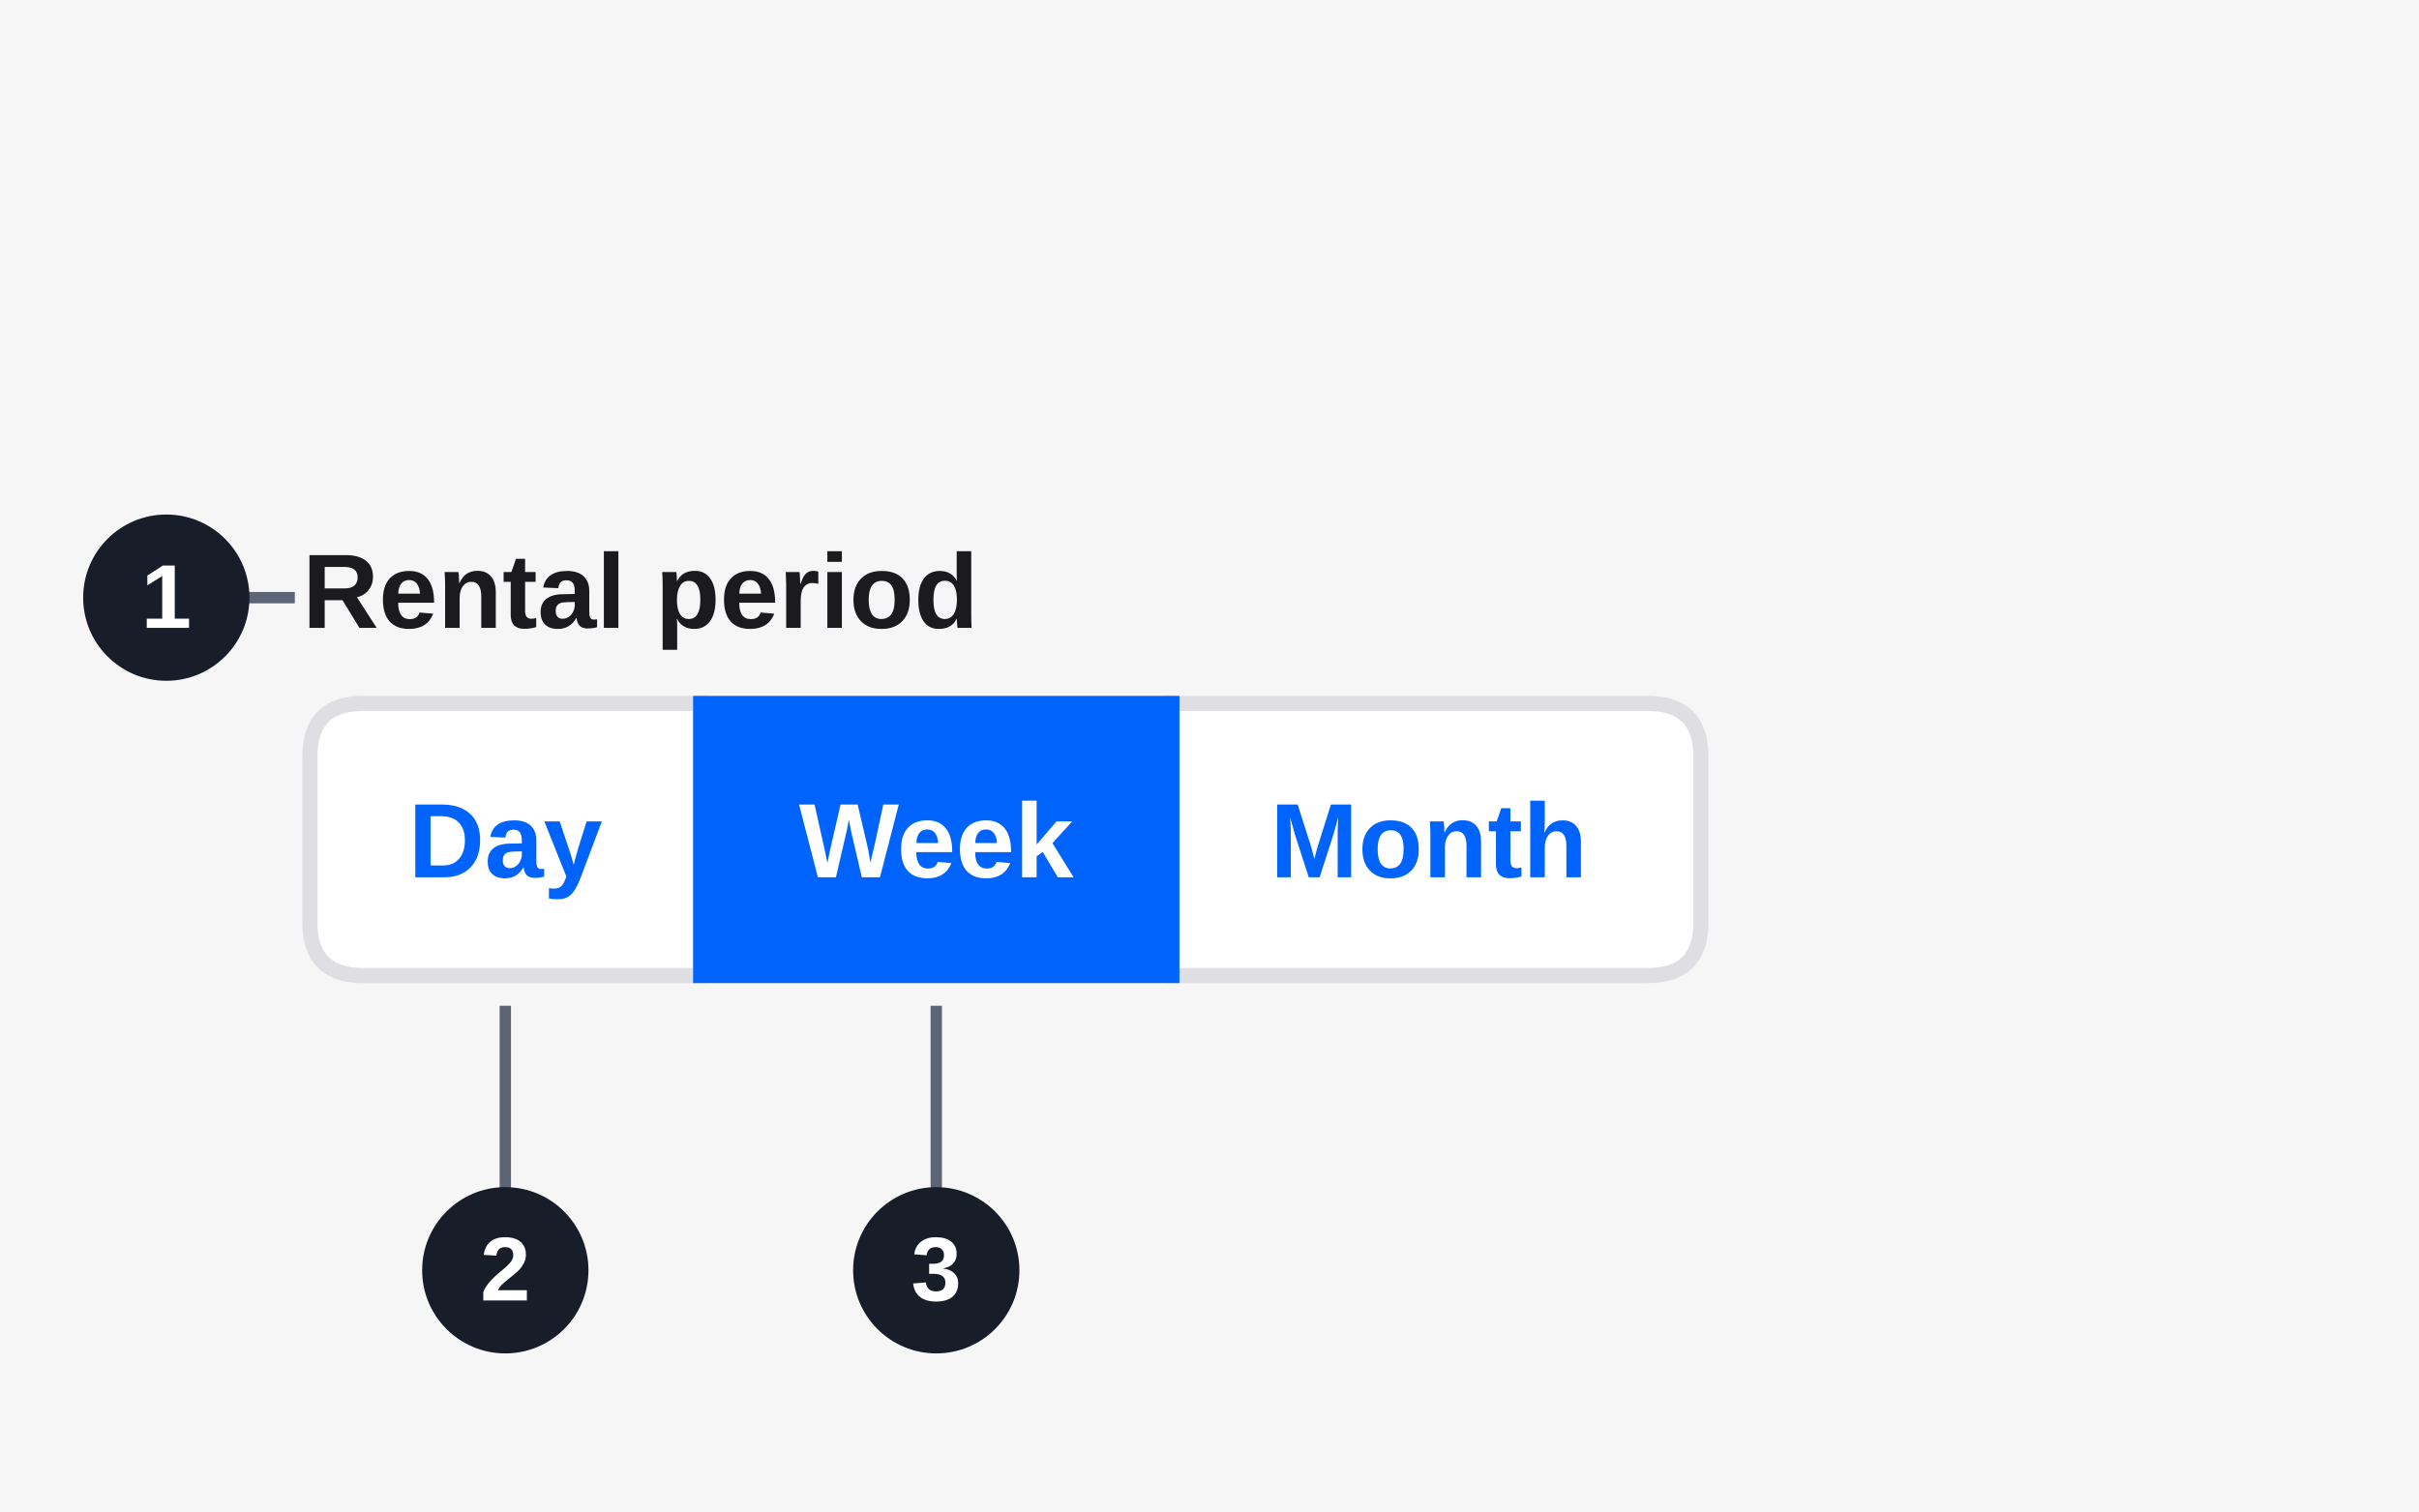
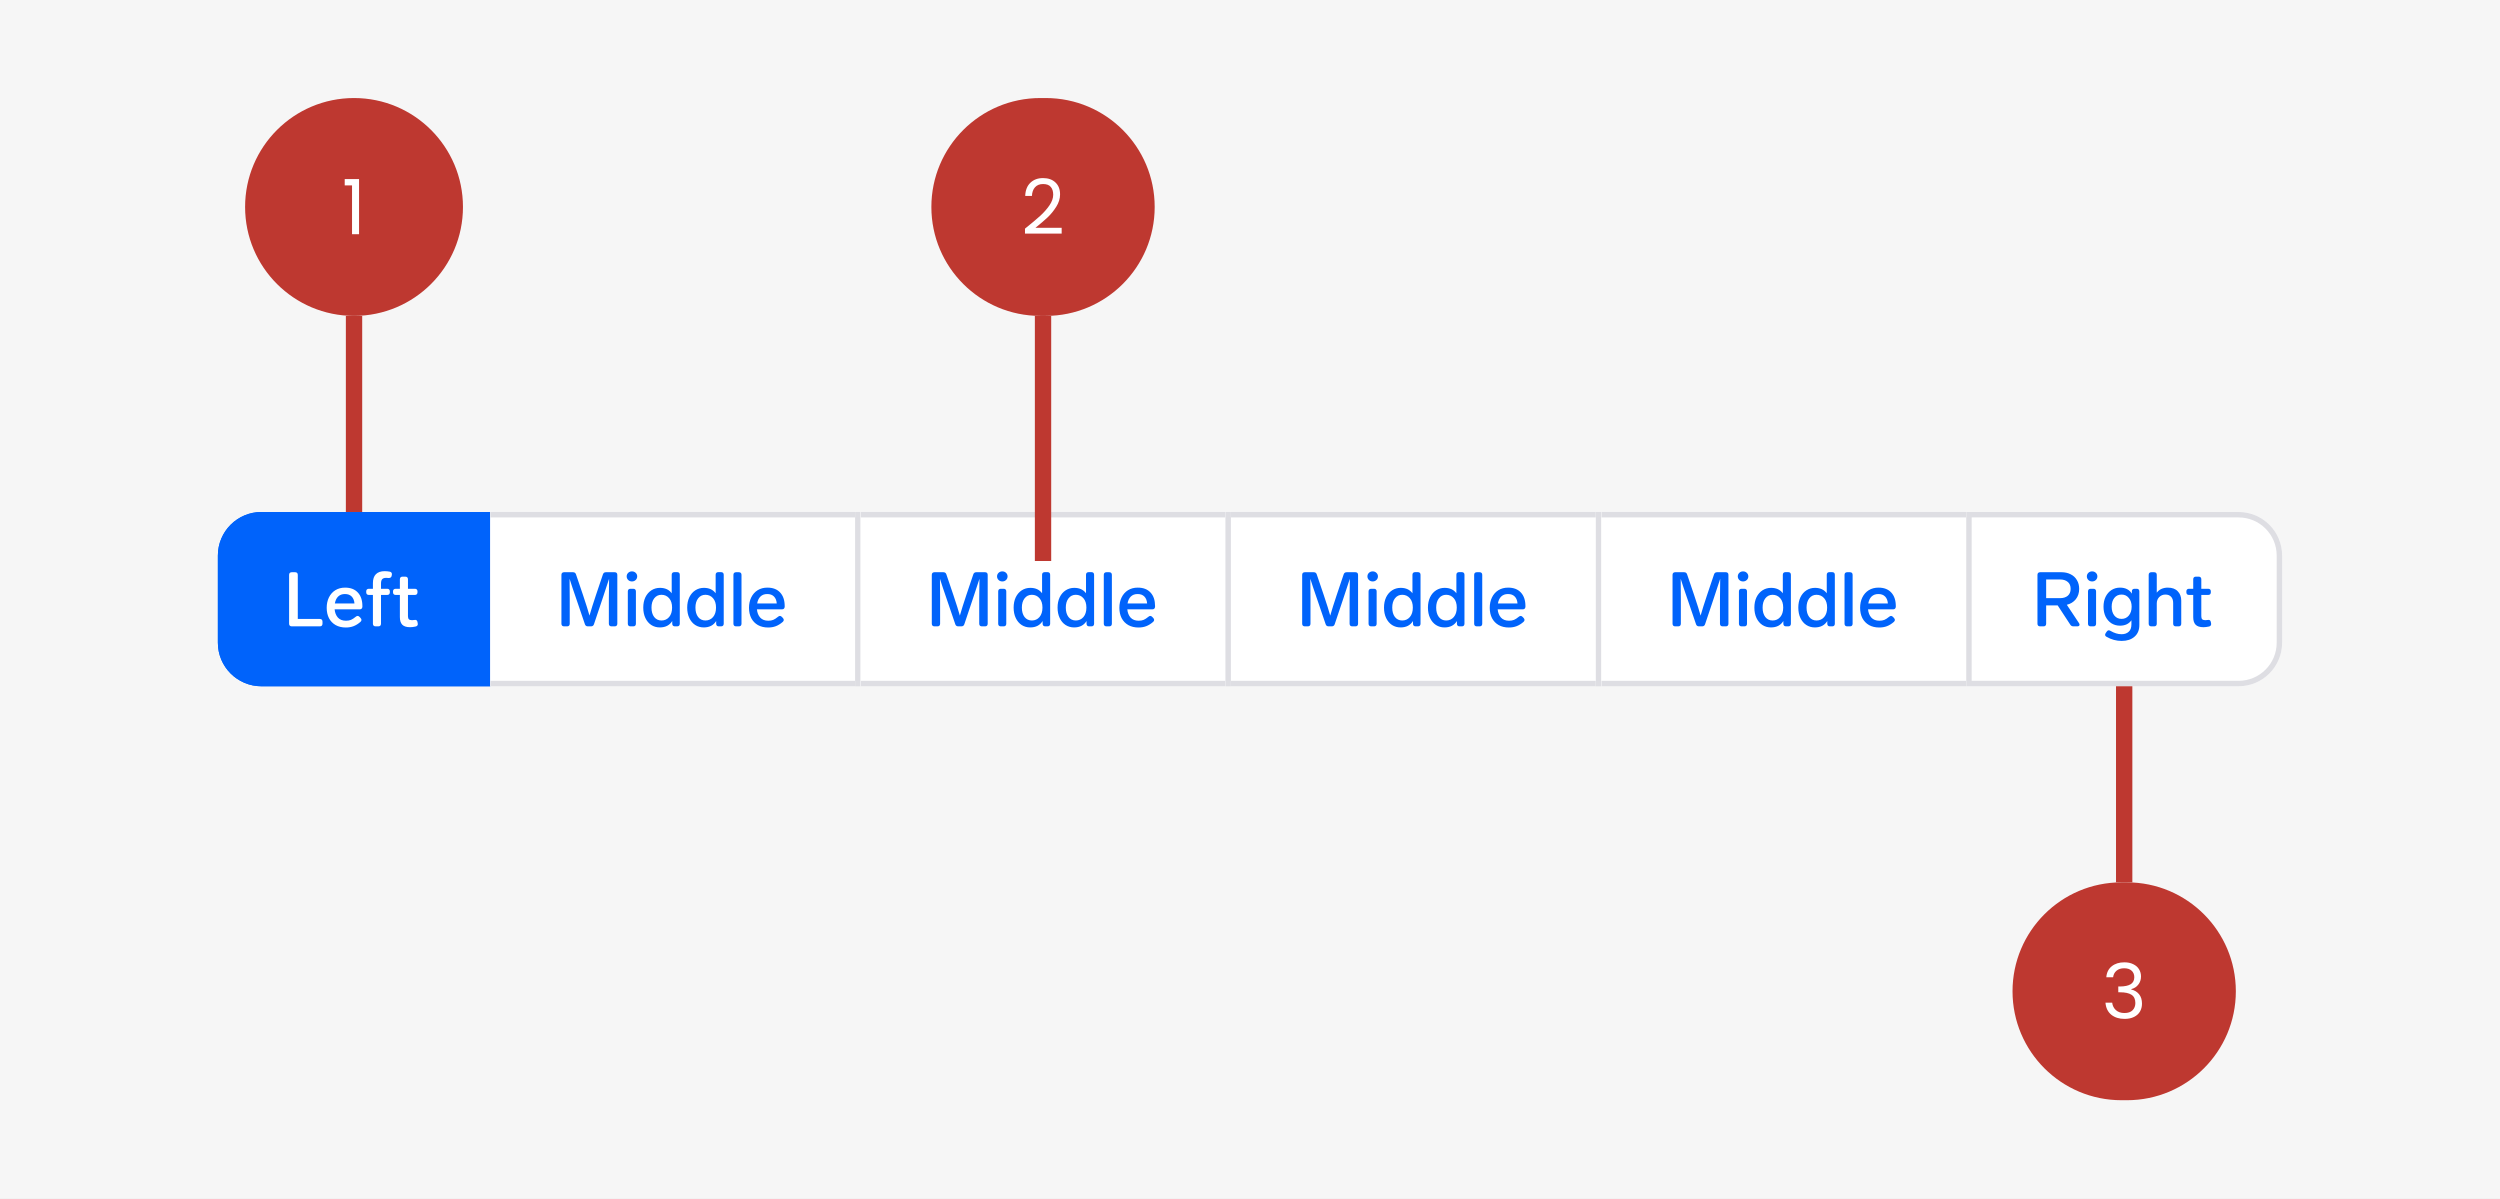
- <svg xmlns="http://www.w3.org/2000/svg" width="640" height="400" viewBox="0 50 320 200" fill="none">
-   <rect width="400" height="300" fill="#F6F6F6" />
-   <text x="40" y="133.08" fill="rgb(27, 27, 31)" font-family="Arial, sans-serif" font-size="14" font-weight="700">Rental period</text>
-   <path d="M 48 143.08 H 92.69 Q 92.69 143.08 92.69 143.08 V 179.08 Q 92.69 179.08 92.69 179.08 H 48 Q 41 179.08 41 172.08 V 150.08 Q 41 143.08 48 143.08 Z" fill="rgb(255, 255, 255)" stroke="rgb(222, 222, 227)" stroke-width="2" />
-   <text x="54" y="166.08" fill="rgb(0, 99, 251)" font-family="Arial, sans-serif" font-size="14" font-weight="700">Day</text>
-   <path d="M 155.02 143.08 H 218 Q 225 143.08 225 150.08 V 172.08 Q 225 179.08 218 179.08 H 155.02 Q 155.02 179.08 155.02 179.08 V 143.08 Q 155.02 143.08 155.02 143.08 Z" fill="rgb(255, 255, 255)" stroke="rgb(222, 222, 227)" stroke-width="2" />
-   <text x="168.02" y="166.08" fill="rgb(0, 99, 251)" font-family="Arial, sans-serif" font-size="14" font-weight="700">Month</text>
-   <path d="M 92.69 143.08 H 155.02 Q 155.02 143.08 155.02 143.08 V 179.08 Q 155.02 179.08 155.02 179.08 H 92.69 Q 92.69 179.08 92.69 179.08 V 143.08 Q 92.69 143.08 92.69 143.08 Z" fill="rgb(0, 99, 251)" stroke="rgb(0, 99, 251)" stroke-width="2" />
-   <text x="105.69" y="166.08" fill="rgb(255, 255, 255)" font-family="Arial, sans-serif" font-size="14" font-weight="700">Week</text>
-   <path d="M 22 129.08 L 39 129.08" stroke="#5C6575" stroke-width="1.5" />
-   <circle cx="22" cy="129.08" r="11" fill="#171D29" />
-   <text x="22" y="133.08" text-anchor="middle" fill="white" font-family="Arial, sans-serif" font-size="12" font-weight="700">1</text>
-   <path d="M 66.845 218.08 L 66.845 183.08" stroke="#5C6575" stroke-width="1.5" />
-   <circle cx="66.845" cy="218.08" r="11" fill="#171D29" />
-   <text x="66.845" y="222.08" text-anchor="middle" fill="white" font-family="Arial, sans-serif" font-size="12" font-weight="700">2</text>
-   <path d="M 123.855 218.08 L 123.855 183.08" stroke="#5C6575" stroke-width="1.5" />
-   <circle cx="123.855" cy="218.08" r="11" fill="#171D29" />
-   <text x="123.855" y="222.08" text-anchor="middle" fill="white" font-family="Arial, sans-serif" font-size="12" font-weight="700">3</text>
+ <svg xmlns="http://www.w3.org/2000/svg" width="459" height="220" viewBox="0 0 459 220" fill="none" role="img" aria-labelledby="anatomy-title anatomy-desc">
+   <rect width="459" height="220" fill="#F6F6F6" />
+   <g transform="translate(40 94)">
+     <mask id="path-1-inside-1_7631_5013" fill="white">
+       <path d="M0 8C0 3.582 3.582 0 8 0H50V32H8C3.582 32 0 28.418 0 24V8Z" />
+     </mask>
+     <path d="M0 8C0 3.582 3.582 0 8 0H50V32H8C3.582 32 0 28.418 0 24V8Z" fill="#0063FB" />
+     <path d="M50 0H51V-1H50V0ZM50 32V33H51V32H50ZM8 0V1H50V0V-1H8V0ZM50 0H49V32H50H51V0H50ZM50 32V31H8V32V33H50V32ZM0 24H1V8H0H-1V24H0ZM8 32V31C4.134 31 1 27.866 1 24H0H-1C-1 28.971 3.029 33 8 33V32ZM8 0V-1C3.029 -1 -1 3.029 -1 8H0H1C1 4.134 4.134 1 8 1V0Z" fill="#0063FB" mask="url(#path-1-inside-1_7631_5013)" />
+     <path d="M13.568 21C13.419 21 13.297 20.958 13.204 20.874C13.12 20.781 13.078 20.659 13.078 20.51V11.55C13.078 11.391 13.12 11.27 13.204 11.186C13.297 11.102 13.419 11.06 13.568 11.06H14.184C14.343 11.06 14.464 11.102 14.548 11.186C14.632 11.27 14.674 11.391 14.674 11.55V19.642H18.72C18.879 19.642 19 19.684 19.084 19.768C19.168 19.852 19.21 19.973 19.21 20.132V20.51C19.21 20.659 19.168 20.781 19.084 20.874C19 20.958 18.879 21 18.72 21H13.568ZM25.316 19.236C25.437 19.133 25.553 19.082 25.666 19.082C25.777 19.082 25.894 19.143 26.015 19.264L26.212 19.474C26.314 19.595 26.366 19.712 26.366 19.824C26.366 19.945 26.305 20.062 26.183 20.174C25.754 20.547 25.325 20.813 24.895 20.972C24.476 21.131 24.009 21.21 23.495 21.21C22.777 21.21 22.151 21.061 21.619 20.762C21.097 20.463 20.691 20.043 20.401 19.502C20.122 18.951 19.982 18.317 19.982 17.598C19.982 16.889 20.117 16.254 20.387 15.694C20.668 15.125 21.059 14.681 21.564 14.364C22.077 14.047 22.674 13.888 23.355 13.888C24.373 13.888 25.157 14.191 25.707 14.798C26.258 15.395 26.534 16.221 26.534 17.276V17.402C26.524 17.551 26.477 17.668 26.393 17.752C26.309 17.836 26.188 17.878 26.029 17.878H21.438C21.494 18.494 21.694 18.998 22.04 19.39C22.394 19.773 22.889 19.964 23.523 19.964C23.869 19.964 24.172 19.913 24.433 19.81C24.695 19.698 24.989 19.507 25.316 19.236ZM23.328 15.064C22.814 15.064 22.399 15.218 22.081 15.526C21.773 15.825 21.573 16.249 21.48 16.8H25.078C25.04 16.259 24.872 15.834 24.573 15.526C24.275 15.218 23.86 15.064 23.328 15.064ZM30.89 12.096C30.563 12.096 30.325 12.175 30.176 12.334C30.027 12.493 29.952 12.763 29.952 13.146V14.098H31.086C31.245 14.098 31.366 14.14 31.45 14.224C31.534 14.308 31.576 14.429 31.576 14.588V14.742C31.576 14.891 31.534 15.013 31.45 15.106C31.366 15.19 31.245 15.232 31.086 15.232H29.952V20.51C29.952 20.659 29.91 20.781 29.826 20.874C29.742 20.958 29.621 21 29.462 21H28.958C28.809 21 28.687 20.958 28.594 20.874C28.51 20.781 28.468 20.659 28.468 20.51V15.232H27.726C27.577 15.232 27.455 15.19 27.362 15.106C27.278 15.013 27.236 14.891 27.236 14.742V14.588C27.236 14.429 27.278 14.308 27.362 14.224C27.455 14.14 27.577 14.098 27.726 14.098H28.468V13.048C28.468 12.329 28.65 11.788 29.014 11.424C29.387 11.051 29.924 10.864 30.624 10.864C30.941 10.864 31.263 10.897 31.59 10.962C31.833 11.027 31.954 11.177 31.954 11.41C31.954 11.475 31.949 11.527 31.94 11.564L31.898 11.76C31.842 12.003 31.66 12.124 31.352 12.124L31.184 12.11C31.119 12.101 31.021 12.096 30.89 12.096ZM36.106 19.824C36.134 19.815 36.176 19.81 36.232 19.81C36.465 19.81 36.605 19.945 36.652 20.216L36.694 20.44C36.703 20.468 36.708 20.515 36.708 20.58C36.708 20.813 36.577 20.963 36.316 21.028C35.943 21.112 35.602 21.154 35.294 21.154C34.631 21.154 34.151 21 33.852 20.692C33.563 20.384 33.418 19.922 33.418 19.306V15.232H32.648C32.499 15.232 32.377 15.19 32.284 15.106C32.2 15.013 32.158 14.891 32.158 14.742V14.588C32.158 14.429 32.2 14.308 32.284 14.224C32.377 14.14 32.499 14.098 32.648 14.098H33.418V12.362C33.418 12.203 33.46 12.082 33.544 11.998C33.637 11.914 33.759 11.872 33.908 11.872H34.412C34.571 11.872 34.692 11.914 34.776 11.998C34.86 12.082 34.902 12.203 34.902 12.362V14.098H36.162C36.321 14.098 36.442 14.14 36.526 14.224C36.61 14.308 36.652 14.429 36.652 14.588V14.742C36.652 14.891 36.61 15.013 36.526 15.106C36.442 15.19 36.321 15.232 36.162 15.232H34.902V19.124C34.902 19.395 34.958 19.586 35.07 19.698C35.191 19.81 35.383 19.866 35.644 19.866C35.756 19.866 35.91 19.852 36.106 19.824Z" fill="white" />
+     <mask id="path-4-inside-2_7631_5013" fill="white">
+       <path d="M50 0H117V32H50V0Z" />
+     </mask>
+     <path d="M50 0H117V32H50V0Z" fill="white" />
+     <path d="M50 0V1H117V0V-1H50V0ZM117 32V31H50V32V33H117V32Z" fill="#DEDEE3" mask="url(#path-4-inside-2_7631_5013)" />
+     <path d="M70.694 11.466C70.778 11.195 70.965 11.06 71.254 11.06H72.85C73.009 11.06 73.13 11.102 73.214 11.186C73.298 11.27 73.34 11.391 73.34 11.55V20.51C73.34 20.659 73.298 20.781 73.214 20.874C73.13 20.958 73.009 21 72.85 21H72.276C72.127 21 72.005 20.958 71.912 20.874C71.828 20.781 71.786 20.659 71.786 20.51V16.002C71.786 15.442 71.795 14.602 71.814 13.482L71.828 12.264C71.716 12.619 71.45 13.426 71.03 14.686L70.596 16.002L69.056 20.594C68.972 20.865 68.785 21 68.496 21H67.95C67.661 21 67.474 20.869 67.39 20.608L65.822 16.002C65.271 14.415 64.856 13.169 64.576 12.264C64.595 13.907 64.604 15.153 64.604 16.002V20.51C64.604 20.659 64.562 20.781 64.478 20.874C64.394 20.958 64.273 21 64.114 21H63.568C63.419 21 63.297 20.958 63.204 20.874C63.12 20.781 63.078 20.659 63.078 20.51V11.55C63.078 11.391 63.12 11.27 63.204 11.186C63.297 11.102 63.419 11.06 63.568 11.06H65.192C65.481 11.06 65.668 11.191 65.752 11.452L67.054 15.288C67.605 16.931 67.997 18.177 68.23 19.026C68.529 17.981 68.921 16.735 69.406 15.288L70.694 11.466ZM76.024 12.754C75.753 12.754 75.525 12.665 75.338 12.488C75.151 12.301 75.058 12.082 75.058 11.83C75.058 11.569 75.151 11.349 75.338 11.172C75.525 10.995 75.753 10.906 76.024 10.906C76.295 10.906 76.523 10.995 76.71 11.172C76.897 11.349 76.99 11.569 76.99 11.83C76.99 12.082 76.897 12.301 76.71 12.488C76.523 12.665 76.295 12.754 76.024 12.754ZM75.758 21C75.609 21 75.487 20.958 75.394 20.874C75.31 20.781 75.268 20.659 75.268 20.51V14.588C75.268 14.429 75.31 14.308 75.394 14.224C75.487 14.14 75.609 14.098 75.758 14.098H76.262C76.421 14.098 76.542 14.14 76.626 14.224C76.71 14.308 76.752 14.429 76.752 14.588V20.51C76.752 20.659 76.71 20.781 76.626 20.874C76.542 20.958 76.421 21 76.262 21H75.758ZM83.325 11.536C83.325 11.377 83.367 11.256 83.451 11.172C83.545 11.088 83.666 11.046 83.815 11.046H84.319C84.478 11.046 84.599 11.088 84.683 11.172C84.767 11.256 84.809 11.377 84.809 11.536V20.51C84.809 20.659 84.767 20.781 84.683 20.874C84.599 20.958 84.478 21 84.319 21H83.913C83.764 21 83.643 20.958 83.549 20.874C83.465 20.781 83.423 20.659 83.423 20.51V20.02C82.938 20.804 82.177 21.196 81.141 21.196C80.563 21.196 80.04 21.047 79.573 20.748C79.116 20.449 78.757 20.025 78.495 19.474C78.234 18.923 78.103 18.284 78.103 17.556C78.103 16.837 78.234 16.203 78.495 15.652C78.766 15.101 79.135 14.677 79.601 14.378C80.068 14.079 80.591 13.93 81.169 13.93C82.121 13.93 82.84 14.261 83.325 14.924V11.536ZM81.449 19.922C82.019 19.922 82.485 19.712 82.849 19.292C83.213 18.863 83.395 18.284 83.395 17.556C83.395 16.828 83.213 16.254 82.849 15.834C82.485 15.414 82.019 15.204 81.449 15.204C80.899 15.204 80.455 15.419 80.119 15.848C79.783 16.277 79.615 16.847 79.615 17.556C79.615 18.275 79.779 18.849 80.105 19.278C80.441 19.707 80.889 19.922 81.449 19.922ZM91.392 11.536C91.392 11.377 91.434 11.256 91.518 11.172C91.611 11.088 91.732 11.046 91.882 11.046H92.386C92.544 11.046 92.666 11.088 92.75 11.172C92.834 11.256 92.876 11.377 92.876 11.536V20.51C92.876 20.659 92.834 20.781 92.75 20.874C92.666 20.958 92.544 21 92.386 21H91.98C91.83 21 91.709 20.958 91.616 20.874C91.532 20.781 91.49 20.659 91.49 20.51V20.02C91.004 20.804 90.244 21.196 89.208 21.196C88.629 21.196 88.106 21.047 87.64 20.748C87.182 20.449 86.823 20.025 86.562 19.474C86.3 18.923 86.17 18.284 86.17 17.556C86.17 16.837 86.3 16.203 86.562 15.652C86.832 15.101 87.201 14.677 87.668 14.378C88.134 14.079 88.657 13.93 89.236 13.93C90.188 13.93 90.906 14.261 91.392 14.924V11.536ZM89.516 19.922C90.085 19.922 90.552 19.712 90.916 19.292C91.28 18.863 91.462 18.284 91.462 17.556C91.462 16.828 91.28 16.254 90.916 15.834C90.552 15.414 90.085 15.204 89.516 15.204C88.965 15.204 88.522 15.419 88.186 15.848C87.85 16.277 87.682 16.847 87.682 17.556C87.682 18.275 87.845 18.849 88.172 19.278C88.508 19.707 88.956 19.922 89.516 19.922ZM95.146 21C94.997 21 94.875 20.958 94.782 20.874C94.698 20.781 94.656 20.659 94.656 20.51V11.55C94.656 11.391 94.698 11.27 94.782 11.186C94.875 11.102 94.997 11.06 95.146 11.06H95.65C95.809 11.06 95.93 11.102 96.014 11.186C96.098 11.27 96.14 11.391 96.14 11.55V20.51C96.14 20.659 96.098 20.781 96.014 20.874C95.93 20.958 95.809 21 95.65 21H95.146ZM102.851 19.236C102.972 19.133 103.089 19.082 103.201 19.082C103.313 19.082 103.429 19.143 103.551 19.264L103.747 19.474C103.849 19.595 103.901 19.712 103.901 19.824C103.901 19.945 103.84 20.062 103.719 20.174C103.289 20.547 102.86 20.813 102.431 20.972C102.011 21.131 101.544 21.21 101.031 21.21C100.312 21.21 99.687 21.061 99.155 20.762C98.632 20.463 98.226 20.043 97.937 19.502C97.657 18.951 97.517 18.317 97.517 17.598C97.517 16.889 97.652 16.254 97.923 15.694C98.203 15.125 98.595 14.681 99.099 14.364C99.612 14.047 100.209 13.888 100.891 13.888C101.908 13.888 102.692 14.191 103.243 14.798C103.793 15.395 104.069 16.221 104.069 17.276V17.402C104.059 17.551 104.013 17.668 103.929 17.752C103.845 17.836 103.723 17.878 103.565 17.878H98.973C99.029 18.494 99.229 18.998 99.575 19.39C99.929 19.773 100.424 19.964 101.059 19.964C101.404 19.964 101.707 19.913 101.969 19.81C102.23 19.698 102.524 19.507 102.851 19.236ZM100.863 15.064C100.349 15.064 99.934 15.218 99.617 15.526C99.309 15.825 99.108 16.249 99.015 16.8H102.613C102.575 16.259 102.407 15.834 102.109 15.526C101.81 15.218 101.395 15.064 100.863 15.064Z" fill="#0063FB" />
+     <rect x="117" width="1" height="32" fill="#DEDEE3" />
+     <mask id="path-8-inside-3_7631_5013" fill="white">
+       <path d="M118 0H185V32H118V0Z" />
+     </mask>
+     <path d="M118 0H185V32H118V0Z" fill="white" />
+     <path d="M118 0V1H185V0V-1H118V0ZM185 32V31H118V32V33H185V32Z" fill="#DEDEE3" mask="url(#path-8-inside-3_7631_5013)" />
+     <path d="M138.694 11.466C138.778 11.195 138.965 11.06 139.254 11.06H140.85C141.009 11.06 141.13 11.102 141.214 11.186C141.298 11.27 141.34 11.391 141.34 11.55V20.51C141.34 20.659 141.298 20.781 141.214 20.874C141.13 20.958 141.009 21 140.85 21H140.276C140.127 21 140.005 20.958 139.912 20.874C139.828 20.781 139.786 20.659 139.786 20.51V16.002C139.786 15.442 139.795 14.602 139.814 13.482L139.828 12.264C139.716 12.619 139.45 13.426 139.03 14.686L138.596 16.002L137.056 20.594C136.972 20.865 136.785 21 136.496 21H135.95C135.661 21 135.474 20.869 135.39 20.608L133.822 16.002C133.271 14.415 132.856 13.169 132.576 12.264C132.595 13.907 132.604 15.153 132.604 16.002V20.51C132.604 20.659 132.562 20.781 132.478 20.874C132.394 20.958 132.273 21 132.114 21H131.568C131.419 21 131.297 20.958 131.204 20.874C131.12 20.781 131.078 20.659 131.078 20.51V11.55C131.078 11.391 131.12 11.27 131.204 11.186C131.297 11.102 131.419 11.06 131.568 11.06H133.192C133.481 11.06 133.668 11.191 133.752 11.452L135.054 15.288C135.605 16.931 135.997 18.177 136.23 19.026C136.529 17.981 136.921 16.735 137.406 15.288L138.694 11.466ZM144.024 12.754C143.753 12.754 143.525 12.665 143.338 12.488C143.151 12.301 143.058 12.082 143.058 11.83C143.058 11.569 143.151 11.349 143.338 11.172C143.525 10.995 143.753 10.906 144.024 10.906C144.295 10.906 144.523 10.995 144.71 11.172C144.897 11.349 144.99 11.569 144.99 11.83C144.99 12.082 144.897 12.301 144.71 12.488C144.523 12.665 144.295 12.754 144.024 12.754ZM143.758 21C143.609 21 143.487 20.958 143.394 20.874C143.31 20.781 143.268 20.659 143.268 20.51V14.588C143.268 14.429 143.31 14.308 143.394 14.224C143.487 14.14 143.609 14.098 143.758 14.098H144.262C144.421 14.098 144.542 14.14 144.626 14.224C144.71 14.308 144.752 14.429 144.752 14.588V20.51C144.752 20.659 144.71 20.781 144.626 20.874C144.542 20.958 144.421 21 144.262 21H143.758ZM151.325 11.536C151.325 11.377 151.367 11.256 151.451 11.172C151.545 11.088 151.666 11.046 151.815 11.046H152.319C152.478 11.046 152.599 11.088 152.683 11.172C152.767 11.256 152.809 11.377 152.809 11.536V20.51C152.809 20.659 152.767 20.781 152.683 20.874C152.599 20.958 152.478 21 152.319 21H151.913C151.764 21 151.643 20.958 151.549 20.874C151.465 20.781 151.423 20.659 151.423 20.51V20.02C150.938 20.804 150.177 21.196 149.141 21.196C148.563 21.196 148.04 21.047 147.573 20.748C147.116 20.449 146.757 20.025 146.495 19.474C146.234 18.923 146.103 18.284 146.103 17.556C146.103 16.837 146.234 16.203 146.495 15.652C146.766 15.101 147.135 14.677 147.601 14.378C148.068 14.079 148.591 13.93 149.169 13.93C150.121 13.93 150.84 14.261 151.325 14.924V11.536ZM149.449 19.922C150.019 19.922 150.485 19.712 150.849 19.292C151.213 18.863 151.395 18.284 151.395 17.556C151.395 16.828 151.213 16.254 150.849 15.834C150.485 15.414 150.019 15.204 149.449 15.204C148.899 15.204 148.455 15.419 148.119 15.848C147.783 16.277 147.615 16.847 147.615 17.556C147.615 18.275 147.779 18.849 148.105 19.278C148.441 19.707 148.889 19.922 149.449 19.922ZM159.392 11.536C159.392 11.377 159.434 11.256 159.518 11.172C159.611 11.088 159.732 11.046 159.882 11.046H160.386C160.544 11.046 160.666 11.088 160.75 11.172C160.834 11.256 160.876 11.377 160.876 11.536V20.51C160.876 20.659 160.834 20.781 160.75 20.874C160.666 20.958 160.544 21 160.386 21H159.98C159.83 21 159.709 20.958 159.616 20.874C159.532 20.781 159.49 20.659 159.49 20.51V20.02C159.004 20.804 158.244 21.196 157.208 21.196C156.629 21.196 156.106 21.047 155.64 20.748C155.182 20.449 154.823 20.025 154.562 19.474C154.3 18.923 154.17 18.284 154.17 17.556C154.17 16.837 154.3 16.203 154.562 15.652C154.832 15.101 155.201 14.677 155.668 14.378C156.134 14.079 156.657 13.93 157.236 13.93C158.188 13.93 158.906 14.261 159.392 14.924V11.536ZM157.516 19.922C158.085 19.922 158.552 19.712 158.916 19.292C159.28 18.863 159.462 18.284 159.462 17.556C159.462 16.828 159.28 16.254 158.916 15.834C158.552 15.414 158.085 15.204 157.516 15.204C156.965 15.204 156.522 15.419 156.186 15.848C155.85 16.277 155.682 16.847 155.682 17.556C155.682 18.275 155.845 18.849 156.172 19.278C156.508 19.707 156.956 19.922 157.516 19.922ZM163.146 21C162.997 21 162.875 20.958 162.782 20.874C162.698 20.781 162.656 20.659 162.656 20.51V11.55C162.656 11.391 162.698 11.27 162.782 11.186C162.875 11.102 162.997 11.06 163.146 11.06H163.65C163.809 11.06 163.93 11.102 164.014 11.186C164.098 11.27 164.14 11.391 164.14 11.55V20.51C164.14 20.659 164.098 20.781 164.014 20.874C163.93 20.958 163.809 21 163.65 21H163.146ZM170.851 19.236C170.972 19.133 171.089 19.082 171.201 19.082C171.313 19.082 171.429 19.143 171.551 19.264L171.747 19.474C171.849 19.595 171.901 19.712 171.901 19.824C171.901 19.945 171.84 20.062 171.719 20.174C171.289 20.547 170.86 20.813 170.431 20.972C170.011 21.131 169.544 21.21 169.031 21.21C168.312 21.21 167.687 21.061 167.155 20.762C166.632 20.463 166.226 20.043 165.937 19.502C165.657 18.951 165.517 18.317 165.517 17.598C165.517 16.889 165.652 16.254 165.923 15.694C166.203 15.125 166.595 14.681 167.099 14.364C167.612 14.047 168.209 13.888 168.891 13.888C169.908 13.888 170.692 14.191 171.243 14.798C171.793 15.395 172.069 16.221 172.069 17.276V17.402C172.059 17.551 172.013 17.668 171.929 17.752C171.845 17.836 171.723 17.878 171.565 17.878H166.973C167.029 18.494 167.229 18.998 167.575 19.39C167.929 19.773 168.424 19.964 169.059 19.964C169.404 19.964 169.707 19.913 169.969 19.81C170.23 19.698 170.524 19.507 170.851 19.236ZM168.863 15.064C168.349 15.064 167.934 15.218 167.617 15.526C167.309 15.825 167.108 16.249 167.015 16.8H170.613C170.575 16.259 170.407 15.834 170.109 15.526C169.81 15.218 169.395 15.064 168.863 15.064Z" fill="#0063FB" />
+     <rect x="185" width="1" height="32" fill="#DEDEE3" />
+     <mask id="path-12-inside-4_7631_5013" fill="white">
+       <path d="M186 0H253V32H186V0Z" />
+     </mask>
+     <path d="M186 0H253V32H186V0Z" fill="white" />
+     <path d="M186 0V1H253V0V-1H186V0ZM253 32V31H186V32V33H253V32Z" fill="#DEDEE3" mask="url(#path-12-inside-4_7631_5013)" />
+     <path d="M206.694 11.466C206.778 11.195 206.965 11.06 207.254 11.06H208.85C209.009 11.06 209.13 11.102 209.214 11.186C209.298 11.27 209.34 11.391 209.34 11.55V20.51C209.34 20.659 209.298 20.781 209.214 20.874C209.13 20.958 209.009 21 208.85 21H208.276C208.127 21 208.005 20.958 207.912 20.874C207.828 20.781 207.786 20.659 207.786 20.51V16.002C207.786 15.442 207.795 14.602 207.814 13.482L207.828 12.264C207.716 12.619 207.45 13.426 207.03 14.686L206.596 16.002L205.056 20.594C204.972 20.865 204.785 21 204.496 21H203.95C203.661 21 203.474 20.869 203.39 20.608L201.822 16.002C201.271 14.415 200.856 13.169 200.576 12.264C200.595 13.907 200.604 15.153 200.604 16.002V20.51C200.604 20.659 200.562 20.781 200.478 20.874C200.394 20.958 200.273 21 200.114 21H199.568C199.419 21 199.297 20.958 199.204 20.874C199.12 20.781 199.078 20.659 199.078 20.51V11.55C199.078 11.391 199.12 11.27 199.204 11.186C199.297 11.102 199.419 11.06 199.568 11.06H201.192C201.481 11.06 201.668 11.191 201.752 11.452L203.054 15.288C203.605 16.931 203.997 18.177 204.23 19.026C204.529 17.981 204.921 16.735 205.406 15.288L206.694 11.466ZM212.024 12.754C211.753 12.754 211.525 12.665 211.338 12.488C211.151 12.301 211.058 12.082 211.058 11.83C211.058 11.569 211.151 11.349 211.338 11.172C211.525 10.995 211.753 10.906 212.024 10.906C212.295 10.906 212.523 10.995 212.71 11.172C212.897 11.349 212.99 11.569 212.99 11.83C212.99 12.082 212.897 12.301 212.71 12.488C212.523 12.665 212.295 12.754 212.024 12.754ZM211.758 21C211.609 21 211.487 20.958 211.394 20.874C211.31 20.781 211.268 20.659 211.268 20.51V14.588C211.268 14.429 211.31 14.308 211.394 14.224C211.487 14.14 211.609 14.098 211.758 14.098H212.262C212.421 14.098 212.542 14.14 212.626 14.224C212.71 14.308 212.752 14.429 212.752 14.588V20.51C212.752 20.659 212.71 20.781 212.626 20.874C212.542 20.958 212.421 21 212.262 21H211.758ZM219.325 11.536C219.325 11.377 219.367 11.256 219.451 11.172C219.545 11.088 219.666 11.046 219.815 11.046H220.319C220.478 11.046 220.599 11.088 220.683 11.172C220.767 11.256 220.809 11.377 220.809 11.536V20.51C220.809 20.659 220.767 20.781 220.683 20.874C220.599 20.958 220.478 21 220.319 21H219.913C219.764 21 219.643 20.958 219.549 20.874C219.465 20.781 219.423 20.659 219.423 20.51V20.02C218.938 20.804 218.177 21.196 217.141 21.196C216.563 21.196 216.04 21.047 215.573 20.748C215.116 20.449 214.757 20.025 214.495 19.474C214.234 18.923 214.103 18.284 214.103 17.556C214.103 16.837 214.234 16.203 214.495 15.652C214.766 15.101 215.135 14.677 215.601 14.378C216.068 14.079 216.591 13.93 217.169 13.93C218.121 13.93 218.84 14.261 219.325 14.924V11.536ZM217.449 19.922C218.019 19.922 218.485 19.712 218.849 19.292C219.213 18.863 219.395 18.284 219.395 17.556C219.395 16.828 219.213 16.254 218.849 15.834C218.485 15.414 218.019 15.204 217.449 15.204C216.899 15.204 216.455 15.419 216.119 15.848C215.783 16.277 215.615 16.847 215.615 17.556C215.615 18.275 215.779 18.849 216.105 19.278C216.441 19.707 216.889 19.922 217.449 19.922ZM227.392 11.536C227.392 11.377 227.434 11.256 227.518 11.172C227.611 11.088 227.732 11.046 227.882 11.046H228.386C228.544 11.046 228.666 11.088 228.75 11.172C228.834 11.256 228.876 11.377 228.876 11.536V20.51C228.876 20.659 228.834 20.781 228.75 20.874C228.666 20.958 228.544 21 228.386 21H227.98C227.83 21 227.709 20.958 227.616 20.874C227.532 20.781 227.49 20.659 227.49 20.51V20.02C227.004 20.804 226.244 21.196 225.208 21.196C224.629 21.196 224.106 21.047 223.64 20.748C223.182 20.449 222.823 20.025 222.562 19.474C222.3 18.923 222.17 18.284 222.17 17.556C222.17 16.837 222.3 16.203 222.562 15.652C222.832 15.101 223.201 14.677 223.668 14.378C224.134 14.079 224.657 13.93 225.236 13.93C226.188 13.93 226.906 14.261 227.392 14.924V11.536ZM225.516 19.922C226.085 19.922 226.552 19.712 226.916 19.292C227.28 18.863 227.462 18.284 227.462 17.556C227.462 16.828 227.28 16.254 226.916 15.834C226.552 15.414 226.085 15.204 225.516 15.204C224.965 15.204 224.522 15.419 224.186 15.848C223.85 16.277 223.682 16.847 223.682 17.556C223.682 18.275 223.845 18.849 224.172 19.278C224.508 19.707 224.956 19.922 225.516 19.922ZM231.146 21C230.997 21 230.875 20.958 230.782 20.874C230.698 20.781 230.656 20.659 230.656 20.51V11.55C230.656 11.391 230.698 11.27 230.782 11.186C230.875 11.102 230.997 11.06 231.146 11.06H231.65C231.809 11.06 231.93 11.102 232.014 11.186C232.098 11.27 232.14 11.391 232.14 11.55V20.51C232.14 20.659 232.098 20.781 232.014 20.874C231.93 20.958 231.809 21 231.65 21H231.146ZM238.851 19.236C238.972 19.133 239.089 19.082 239.201 19.082C239.313 19.082 239.429 19.143 239.551 19.264L239.747 19.474C239.849 19.595 239.901 19.712 239.901 19.824C239.901 19.945 239.84 20.062 239.719 20.174C239.289 20.547 238.86 20.813 238.431 20.972C238.011 21.131 237.544 21.21 237.031 21.21C236.312 21.21 235.687 21.061 235.155 20.762C234.632 20.463 234.226 20.043 233.937 19.502C233.657 18.951 233.517 18.317 233.517 17.598C233.517 16.889 233.652 16.254 233.923 15.694C234.203 15.125 234.595 14.681 235.099 14.364C235.612 14.047 236.209 13.888 236.891 13.888C237.908 13.888 238.692 14.191 239.243 14.798C239.793 15.395 240.069 16.221 240.069 17.276V17.402C240.059 17.551 240.013 17.668 239.929 17.752C239.845 17.836 239.723 17.878 239.565 17.878H234.973C235.029 18.494 235.229 18.998 235.575 19.39C235.929 19.773 236.424 19.964 237.059 19.964C237.404 19.964 237.707 19.913 237.969 19.81C238.23 19.698 238.524 19.507 238.851 19.236ZM236.863 15.064C236.349 15.064 235.934 15.218 235.617 15.526C235.309 15.825 235.108 16.249 235.015 16.8H238.613C238.575 16.259 238.407 15.834 238.109 15.526C237.81 15.218 237.395 15.064 236.863 15.064Z" fill="#0063FB" />
+     <rect x="253" width="1" height="32" fill="#DEDEE3" />
+     <mask id="path-16-inside-5_7631_5013" fill="white">
+       <path d="M254 0H321V32H254V0Z" />
+     </mask>
+     <path d="M254 0H321V32H254V0Z" fill="white" />
+     <path d="M254 0V1H321V0V-1H254V0ZM321 32V31H254V32V33H321V32Z" fill="#DEDEE3" mask="url(#path-16-inside-5_7631_5013)" />
+     <path d="M274.694 11.466C274.778 11.195 274.965 11.06 275.254 11.06H276.85C277.009 11.06 277.13 11.102 277.214 11.186C277.298 11.27 277.34 11.391 277.34 11.55V20.51C277.34 20.659 277.298 20.781 277.214 20.874C277.13 20.958 277.009 21 276.85 21H276.276C276.127 21 276.005 20.958 275.912 20.874C275.828 20.781 275.786 20.659 275.786 20.51V16.002C275.786 15.442 275.795 14.602 275.814 13.482L275.828 12.264C275.716 12.619 275.45 13.426 275.03 14.686L274.596 16.002L273.056 20.594C272.972 20.865 272.785 21 272.496 21H271.95C271.661 21 271.474 20.869 271.39 20.608L269.822 16.002C269.271 14.415 268.856 13.169 268.576 12.264C268.595 13.907 268.604 15.153 268.604 16.002V20.51C268.604 20.659 268.562 20.781 268.478 20.874C268.394 20.958 268.273 21 268.114 21H267.568C267.419 21 267.297 20.958 267.204 20.874C267.12 20.781 267.078 20.659 267.078 20.51V11.55C267.078 11.391 267.12 11.27 267.204 11.186C267.297 11.102 267.419 11.06 267.568 11.06H269.192C269.481 11.06 269.668 11.191 269.752 11.452L271.054 15.288C271.605 16.931 271.997 18.177 272.23 19.026C272.529 17.981 272.921 16.735 273.406 15.288L274.694 11.466ZM280.024 12.754C279.753 12.754 279.525 12.665 279.338 12.488C279.151 12.301 279.058 12.082 279.058 11.83C279.058 11.569 279.151 11.349 279.338 11.172C279.525 10.995 279.753 10.906 280.024 10.906C280.295 10.906 280.523 10.995 280.71 11.172C280.897 11.349 280.99 11.569 280.99 11.83C280.99 12.082 280.897 12.301 280.71 12.488C280.523 12.665 280.295 12.754 280.024 12.754ZM279.758 21C279.609 21 279.487 20.958 279.394 20.874C279.31 20.781 279.268 20.659 279.268 20.51V14.588C279.268 14.429 279.31 14.308 279.394 14.224C279.487 14.14 279.609 14.098 279.758 14.098H280.262C280.421 14.098 280.542 14.14 280.626 14.224C280.71 14.308 280.752 14.429 280.752 14.588V20.51C280.752 20.659 280.71 20.781 280.626 20.874C280.542 20.958 280.421 21 280.262 21H279.758ZM287.325 11.536C287.325 11.377 287.367 11.256 287.451 11.172C287.545 11.088 287.666 11.046 287.815 11.046H288.319C288.478 11.046 288.599 11.088 288.683 11.172C288.767 11.256 288.809 11.377 288.809 11.536V20.51C288.809 20.659 288.767 20.781 288.683 20.874C288.599 20.958 288.478 21 288.319 21H287.913C287.764 21 287.643 20.958 287.549 20.874C287.465 20.781 287.423 20.659 287.423 20.51V20.02C286.938 20.804 286.177 21.196 285.141 21.196C284.563 21.196 284.04 21.047 283.573 20.748C283.116 20.449 282.757 20.025 282.495 19.474C282.234 18.923 282.103 18.284 282.103 17.556C282.103 16.837 282.234 16.203 282.495 15.652C282.766 15.101 283.135 14.677 283.601 14.378C284.068 14.079 284.591 13.93 285.169 13.93C286.121 13.93 286.84 14.261 287.325 14.924V11.536ZM285.449 19.922C286.019 19.922 286.485 19.712 286.849 19.292C287.213 18.863 287.395 18.284 287.395 17.556C287.395 16.828 287.213 16.254 286.849 15.834C286.485 15.414 286.019 15.204 285.449 15.204C284.899 15.204 284.455 15.419 284.119 15.848C283.783 16.277 283.615 16.847 283.615 17.556C283.615 18.275 283.779 18.849 284.105 19.278C284.441 19.707 284.889 19.922 285.449 19.922ZM295.392 11.536C295.392 11.377 295.434 11.256 295.518 11.172C295.611 11.088 295.732 11.046 295.882 11.046H296.386C296.544 11.046 296.666 11.088 296.75 11.172C296.834 11.256 296.876 11.377 296.876 11.536V20.51C296.876 20.659 296.834 20.781 296.75 20.874C296.666 20.958 296.544 21 296.386 21H295.98C295.83 21 295.709 20.958 295.616 20.874C295.532 20.781 295.49 20.659 295.49 20.51V20.02C295.004 20.804 294.244 21.196 293.208 21.196C292.629 21.196 292.106 21.047 291.64 20.748C291.182 20.449 290.823 20.025 290.562 19.474C290.3 18.923 290.17 18.284 290.17 17.556C290.17 16.837 290.3 16.203 290.562 15.652C290.832 15.101 291.201 14.677 291.668 14.378C292.134 14.079 292.657 13.93 293.236 13.93C294.188 13.93 294.906 14.261 295.392 14.924V11.536ZM293.516 19.922C294.085 19.922 294.552 19.712 294.916 19.292C295.28 18.863 295.462 18.284 295.462 17.556C295.462 16.828 295.28 16.254 294.916 15.834C294.552 15.414 294.085 15.204 293.516 15.204C292.965 15.204 292.522 15.419 292.186 15.848C291.85 16.277 291.682 16.847 291.682 17.556C291.682 18.275 291.845 18.849 292.172 19.278C292.508 19.707 292.956 19.922 293.516 19.922ZM299.146 21C298.997 21 298.875 20.958 298.782 20.874C298.698 20.781 298.656 20.659 298.656 20.51V11.55C298.656 11.391 298.698 11.27 298.782 11.186C298.875 11.102 298.997 11.06 299.146 11.06H299.65C299.809 11.06 299.93 11.102 300.014 11.186C300.098 11.27 300.14 11.391 300.14 11.55V20.51C300.14 20.659 300.098 20.781 300.014 20.874C299.93 20.958 299.809 21 299.65 21H299.146ZM306.851 19.236C306.972 19.133 307.089 19.082 307.201 19.082C307.313 19.082 307.429 19.143 307.551 19.264L307.747 19.474C307.849 19.595 307.901 19.712 307.901 19.824C307.901 19.945 307.84 20.062 307.719 20.174C307.289 20.547 306.86 20.813 306.431 20.972C306.011 21.131 305.544 21.21 305.031 21.21C304.312 21.21 303.687 21.061 303.155 20.762C302.632 20.463 302.226 20.043 301.937 19.502C301.657 18.951 301.517 18.317 301.517 17.598C301.517 16.889 301.652 16.254 301.923 15.694C302.203 15.125 302.595 14.681 303.099 14.364C303.612 14.047 304.209 13.888 304.891 13.888C305.908 13.888 306.692 14.191 307.243 14.798C307.793 15.395 308.069 16.221 308.069 17.276V17.402C308.059 17.551 308.013 17.668 307.929 17.752C307.845 17.836 307.723 17.878 307.565 17.878H302.973C303.029 18.494 303.229 18.998 303.575 19.39C303.929 19.773 304.424 19.964 305.059 19.964C305.404 19.964 305.707 19.913 305.969 19.81C306.23 19.698 306.524 19.507 306.851 19.236ZM304.863 15.064C304.349 15.064 303.934 15.218 303.617 15.526C303.309 15.825 303.108 16.249 303.015 16.8H306.613C306.575 16.259 306.407 15.834 306.109 15.526C305.81 15.218 305.395 15.064 304.863 15.064Z" fill="#0063FB" />
+     <mask id="path-19-inside-6_7631_5013" fill="white">
+       <path d="M321 0H371C375.418 0 379 3.582 379 8V24C379 28.418 375.418 32 371 32H321V0Z" />
+     </mask>
+     <path d="M321 0H371C375.418 0 379 3.582 379 8V24C379 28.418 375.418 32 371 32H321V0Z" fill="white" />
+     <path d="M321 0V-1H320V0H321ZM321 32H320V33H321V32ZM321 0V1H371V0V-1H321V0ZM379 8H378V24H379H380V8H379ZM371 32V31H321V32V33H371V32ZM321 32H322V0H321H320V32H321ZM379 24H378C378 27.866 374.866 31 371 31V32V33C375.971 33 380 28.971 380 24H379ZM371 0V1C374.866 1 378 4.134 378 8H379H380C380 3.029 375.971 -1 371 -1V0Z" fill="#DEDEE3" mask="url(#path-19-inside-6_7631_5013)" />
+     <path d="M341.708 20.412C341.773 20.515 341.806 20.608 341.806 20.692C341.806 20.785 341.769 20.86 341.694 20.916C341.619 20.972 341.517 21 341.386 21H340.686C340.425 21 340.229 20.893 340.098 20.678L337.788 17.15H335.674V20.51C335.674 20.659 335.632 20.781 335.548 20.874C335.464 20.958 335.343 21 335.184 21H334.568C334.419 21 334.297 20.958 334.204 20.874C334.12 20.781 334.078 20.659 334.078 20.51V11.55C334.078 11.391 334.12 11.27 334.204 11.186C334.297 11.102 334.419 11.06 334.568 11.06H338.488C339.113 11.06 339.673 11.186 340.168 11.438C340.663 11.681 341.045 12.035 341.316 12.502C341.596 12.959 341.736 13.496 341.736 14.112C341.736 14.859 341.531 15.493 341.12 16.016C340.709 16.529 340.159 16.87 339.468 17.038L341.708 20.412ZM335.674 15.82H338.222C338.819 15.82 339.291 15.675 339.636 15.386C339.991 15.087 340.168 14.663 340.168 14.112C340.168 13.552 339.991 13.127 339.636 12.838C339.291 12.539 338.819 12.39 338.222 12.39H335.674V15.82ZM344.112 12.754C343.841 12.754 343.613 12.665 343.426 12.488C343.239 12.301 343.146 12.082 343.146 11.83C343.146 11.569 343.239 11.349 343.426 11.172C343.613 10.995 343.841 10.906 344.112 10.906C344.383 10.906 344.611 10.995 344.798 11.172C344.985 11.349 345.078 11.569 345.078 11.83C345.078 12.082 344.985 12.301 344.798 12.488C344.611 12.665 344.383 12.754 344.112 12.754ZM343.846 21C343.697 21 343.575 20.958 343.482 20.874C343.398 20.781 343.356 20.659 343.356 20.51V14.588C343.356 14.429 343.398 14.308 343.482 14.224C343.575 14.14 343.697 14.098 343.846 14.098H344.35C344.509 14.098 344.63 14.14 344.714 14.224C344.798 14.308 344.84 14.429 344.84 14.588V20.51C344.84 20.659 344.798 20.781 344.714 20.874C344.63 20.958 344.509 21 344.35 21H343.846ZM351.413 14.546C351.413 14.406 351.455 14.299 351.539 14.224C351.633 14.14 351.754 14.098 351.903 14.098H352.295C352.454 14.098 352.575 14.14 352.659 14.224C352.743 14.308 352.785 14.429 352.785 14.588V20.748C352.785 21.672 352.487 22.391 351.889 22.904C351.301 23.417 350.517 23.674 349.537 23.674C348.557 23.674 347.633 23.422 346.765 22.918C346.588 22.825 346.499 22.699 346.499 22.54C346.499 22.456 346.537 22.353 346.611 22.232L346.793 21.966C346.896 21.807 347.022 21.728 347.171 21.728C347.274 21.728 347.377 21.761 347.479 21.826C347.853 22.041 348.198 22.195 348.515 22.288C348.833 22.391 349.169 22.442 349.523 22.442C350.065 22.442 350.499 22.293 350.825 21.994C351.161 21.705 351.329 21.247 351.329 20.622V19.88C350.863 20.543 350.163 20.874 349.229 20.874C348.651 20.874 348.128 20.729 347.661 20.44C347.204 20.141 346.845 19.731 346.583 19.208C346.331 18.676 346.205 18.069 346.205 17.388C346.205 16.707 346.331 16.105 346.583 15.582C346.845 15.05 347.204 14.635 347.661 14.336C348.128 14.037 348.651 13.888 349.229 13.888C350.219 13.888 350.947 14.257 351.413 14.994V14.546ZM349.523 19.628C350.065 19.628 350.508 19.423 350.853 19.012C351.199 18.592 351.371 18.051 351.371 17.388C351.371 16.735 351.199 16.203 350.853 15.792C350.517 15.372 350.074 15.162 349.523 15.162C348.963 15.162 348.52 15.367 348.193 15.778C347.867 16.189 347.703 16.725 347.703 17.388C347.703 18.06 347.867 18.601 348.193 19.012C348.52 19.423 348.963 19.628 349.523 19.628ZM358.013 13.888C358.806 13.888 359.413 14.112 359.833 14.56C360.262 14.999 360.477 15.568 360.477 16.268V20.51C360.477 20.659 360.435 20.781 360.351 20.874C360.267 20.958 360.145 21 359.987 21H359.483C359.333 21 359.212 20.958 359.119 20.874C359.035 20.781 358.993 20.659 358.993 20.51V16.73C358.993 16.226 358.867 15.839 358.615 15.568C358.372 15.297 358.022 15.162 357.565 15.162C357.117 15.162 356.739 15.316 356.431 15.624C356.132 15.932 355.983 16.319 355.983 16.786V20.51C355.983 20.659 355.941 20.781 355.857 20.874C355.773 20.958 355.651 21 355.493 21H354.989C354.839 21 354.718 20.958 354.625 20.874C354.541 20.781 354.499 20.659 354.499 20.51V11.55C354.499 11.391 354.541 11.27 354.625 11.186C354.718 11.102 354.839 11.06 354.989 11.06H355.493C355.651 11.06 355.773 11.102 355.857 11.186C355.941 11.27 355.983 11.391 355.983 11.55V14.812C356.207 14.513 356.491 14.285 356.837 14.126C357.191 13.967 357.583 13.888 358.013 13.888ZM365.364 19.824C365.392 19.815 365.434 19.81 365.49 19.81C365.723 19.81 365.863 19.945 365.91 20.216L365.952 20.44C365.961 20.468 365.966 20.515 365.966 20.58C365.966 20.813 365.835 20.963 365.574 21.028C365.2 21.112 364.86 21.154 364.552 21.154C363.889 21.154 363.408 21 363.11 20.692C362.82 20.384 362.676 19.922 362.676 19.306V15.232H361.906C361.756 15.232 361.635 15.19 361.542 15.106C361.458 15.013 361.416 14.891 361.416 14.742V14.588C361.416 14.429 361.458 14.308 361.542 14.224C361.635 14.14 361.756 14.098 361.906 14.098H362.676V12.362C362.676 12.203 362.718 12.082 362.802 11.998C362.895 11.914 363.016 11.872 363.166 11.872H363.67C363.828 11.872 363.95 11.914 364.034 11.998C364.118 12.082 364.16 12.203 364.16 12.362V14.098H365.42C365.578 14.098 365.7 14.14 365.784 14.224C365.868 14.308 365.91 14.429 365.91 14.588V14.742C365.91 14.891 365.868 15.013 365.784 15.106C365.7 15.19 365.578 15.232 365.42 15.232H364.16V19.124C364.16 19.395 364.216 19.586 364.328 19.698C364.449 19.81 364.64 19.866 364.902 19.866C365.014 19.866 365.168 19.852 365.364 19.824Z" fill="#0063FB" />
+   </g>
+   <rect x="63.5" y="58" width="3" height="36" fill="#BE3830" />
+   <rect x="190" y="58" width="3" height="45" fill="#BE3830" />
+   <rect x="388.5" y="126" width="3" height="36" fill="#BE3830" />
+   <g transform="translate(-132 8)">
+     <rect x="177" y="10" width="40" height="40" rx="20" fill="#BE3830" />
+     <path d="M195.29 26.04V24.878H197.922V35H196.634V26.04H195.29Z" fill="white" />
+   </g>
+   <g transform="translate(-186 -53)">
+     <rect x="357" y="71" width="41" height="40" rx="20" fill="#BE3830" />
+     <path d="M374.188 94.978C375.373 94.026 376.302 93.247 376.974 92.64C377.646 92.024 378.21 91.385 378.668 90.722C379.134 90.05 379.368 89.392 379.368 88.748C379.368 88.141 379.218 87.665 378.92 87.32C378.63 86.965 378.159 86.788 377.506 86.788C376.871 86.788 376.376 86.989 376.022 87.39C375.676 87.782 375.49 88.309 375.462 88.972H374.23C374.267 87.927 374.584 87.119 375.182 86.55C375.779 85.981 376.549 85.696 377.492 85.696C378.453 85.696 379.214 85.962 379.774 86.494C380.343 87.026 380.628 87.759 380.628 88.692C380.628 89.467 380.394 90.223 379.928 90.96C379.47 91.688 378.948 92.332 378.36 92.892C377.772 93.443 377.02 94.087 376.106 94.824H380.922V95.888H374.188V94.978Z" fill="white" />
+   </g>
+   <g transform="translate(210.5 146)">
+     <rect x="159" y="16" width="41" height="40" rx="20" fill="#BE3830" />
+     <path d="M176.218 33.426C176.283 32.567 176.615 31.895 177.212 31.41C177.809 30.925 178.584 30.682 179.536 30.682C180.171 30.682 180.717 30.799 181.174 31.032C181.641 31.256 181.991 31.564 182.224 31.956C182.467 32.348 182.588 32.791 182.588 33.286C182.588 33.865 182.42 34.364 182.084 34.784C181.757 35.204 181.328 35.475 180.796 35.596V35.666C181.403 35.815 181.883 36.109 182.238 36.548C182.593 36.987 182.77 37.561 182.77 38.27C182.77 38.802 182.649 39.283 182.406 39.712C182.163 40.132 181.799 40.463 181.314 40.706C180.829 40.949 180.245 41.07 179.564 41.07C178.575 41.07 177.763 40.813 177.128 40.3C176.493 39.777 176.139 39.04 176.064 38.088H177.296C177.361 38.648 177.59 39.105 177.982 39.46C178.374 39.815 178.897 39.992 179.55 39.992C180.203 39.992 180.698 39.824 181.034 39.488C181.379 39.143 181.552 38.699 181.552 38.158C181.552 37.458 181.319 36.954 180.852 36.646C180.385 36.338 179.681 36.184 178.738 36.184H178.416V35.12H178.752C179.611 35.111 180.259 34.971 180.698 34.7C181.137 34.42 181.356 33.991 181.356 33.412C181.356 32.917 181.193 32.521 180.866 32.222C180.549 31.923 180.091 31.774 179.494 31.774C178.915 31.774 178.449 31.923 178.094 32.222C177.739 32.521 177.529 32.922 177.464 33.426H176.218Z" fill="white" />
+   </g>
</svg>
